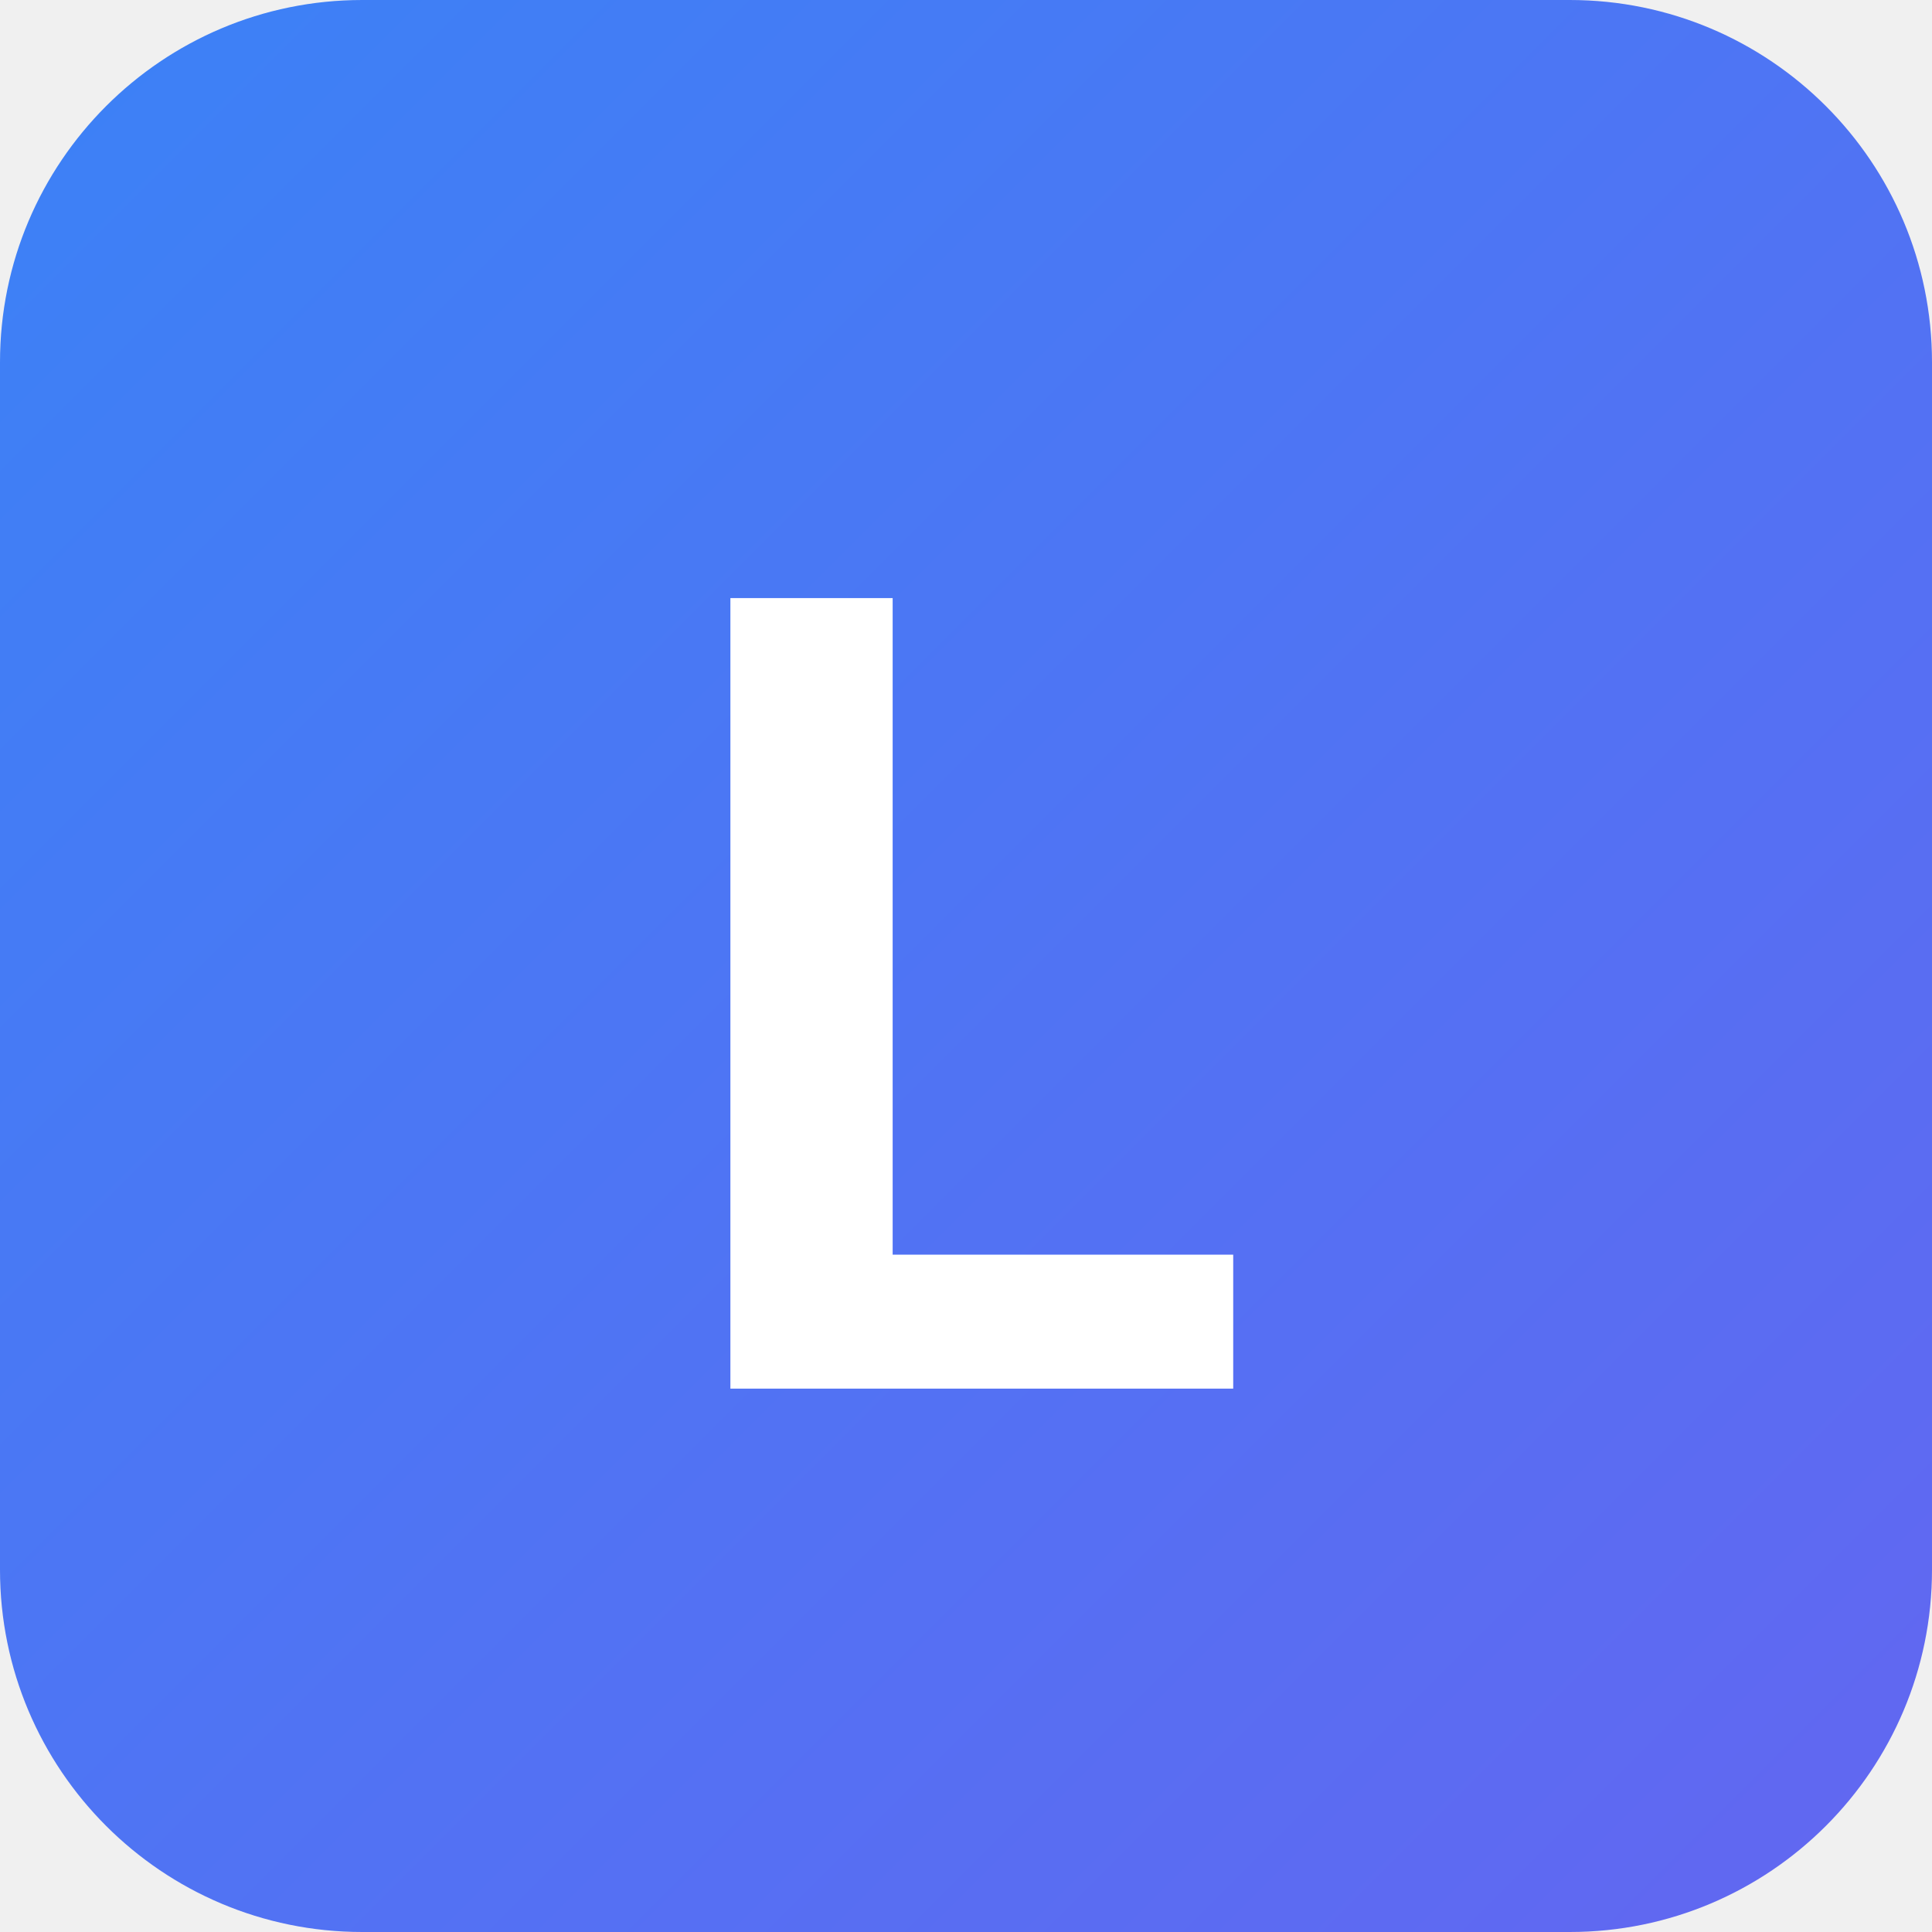
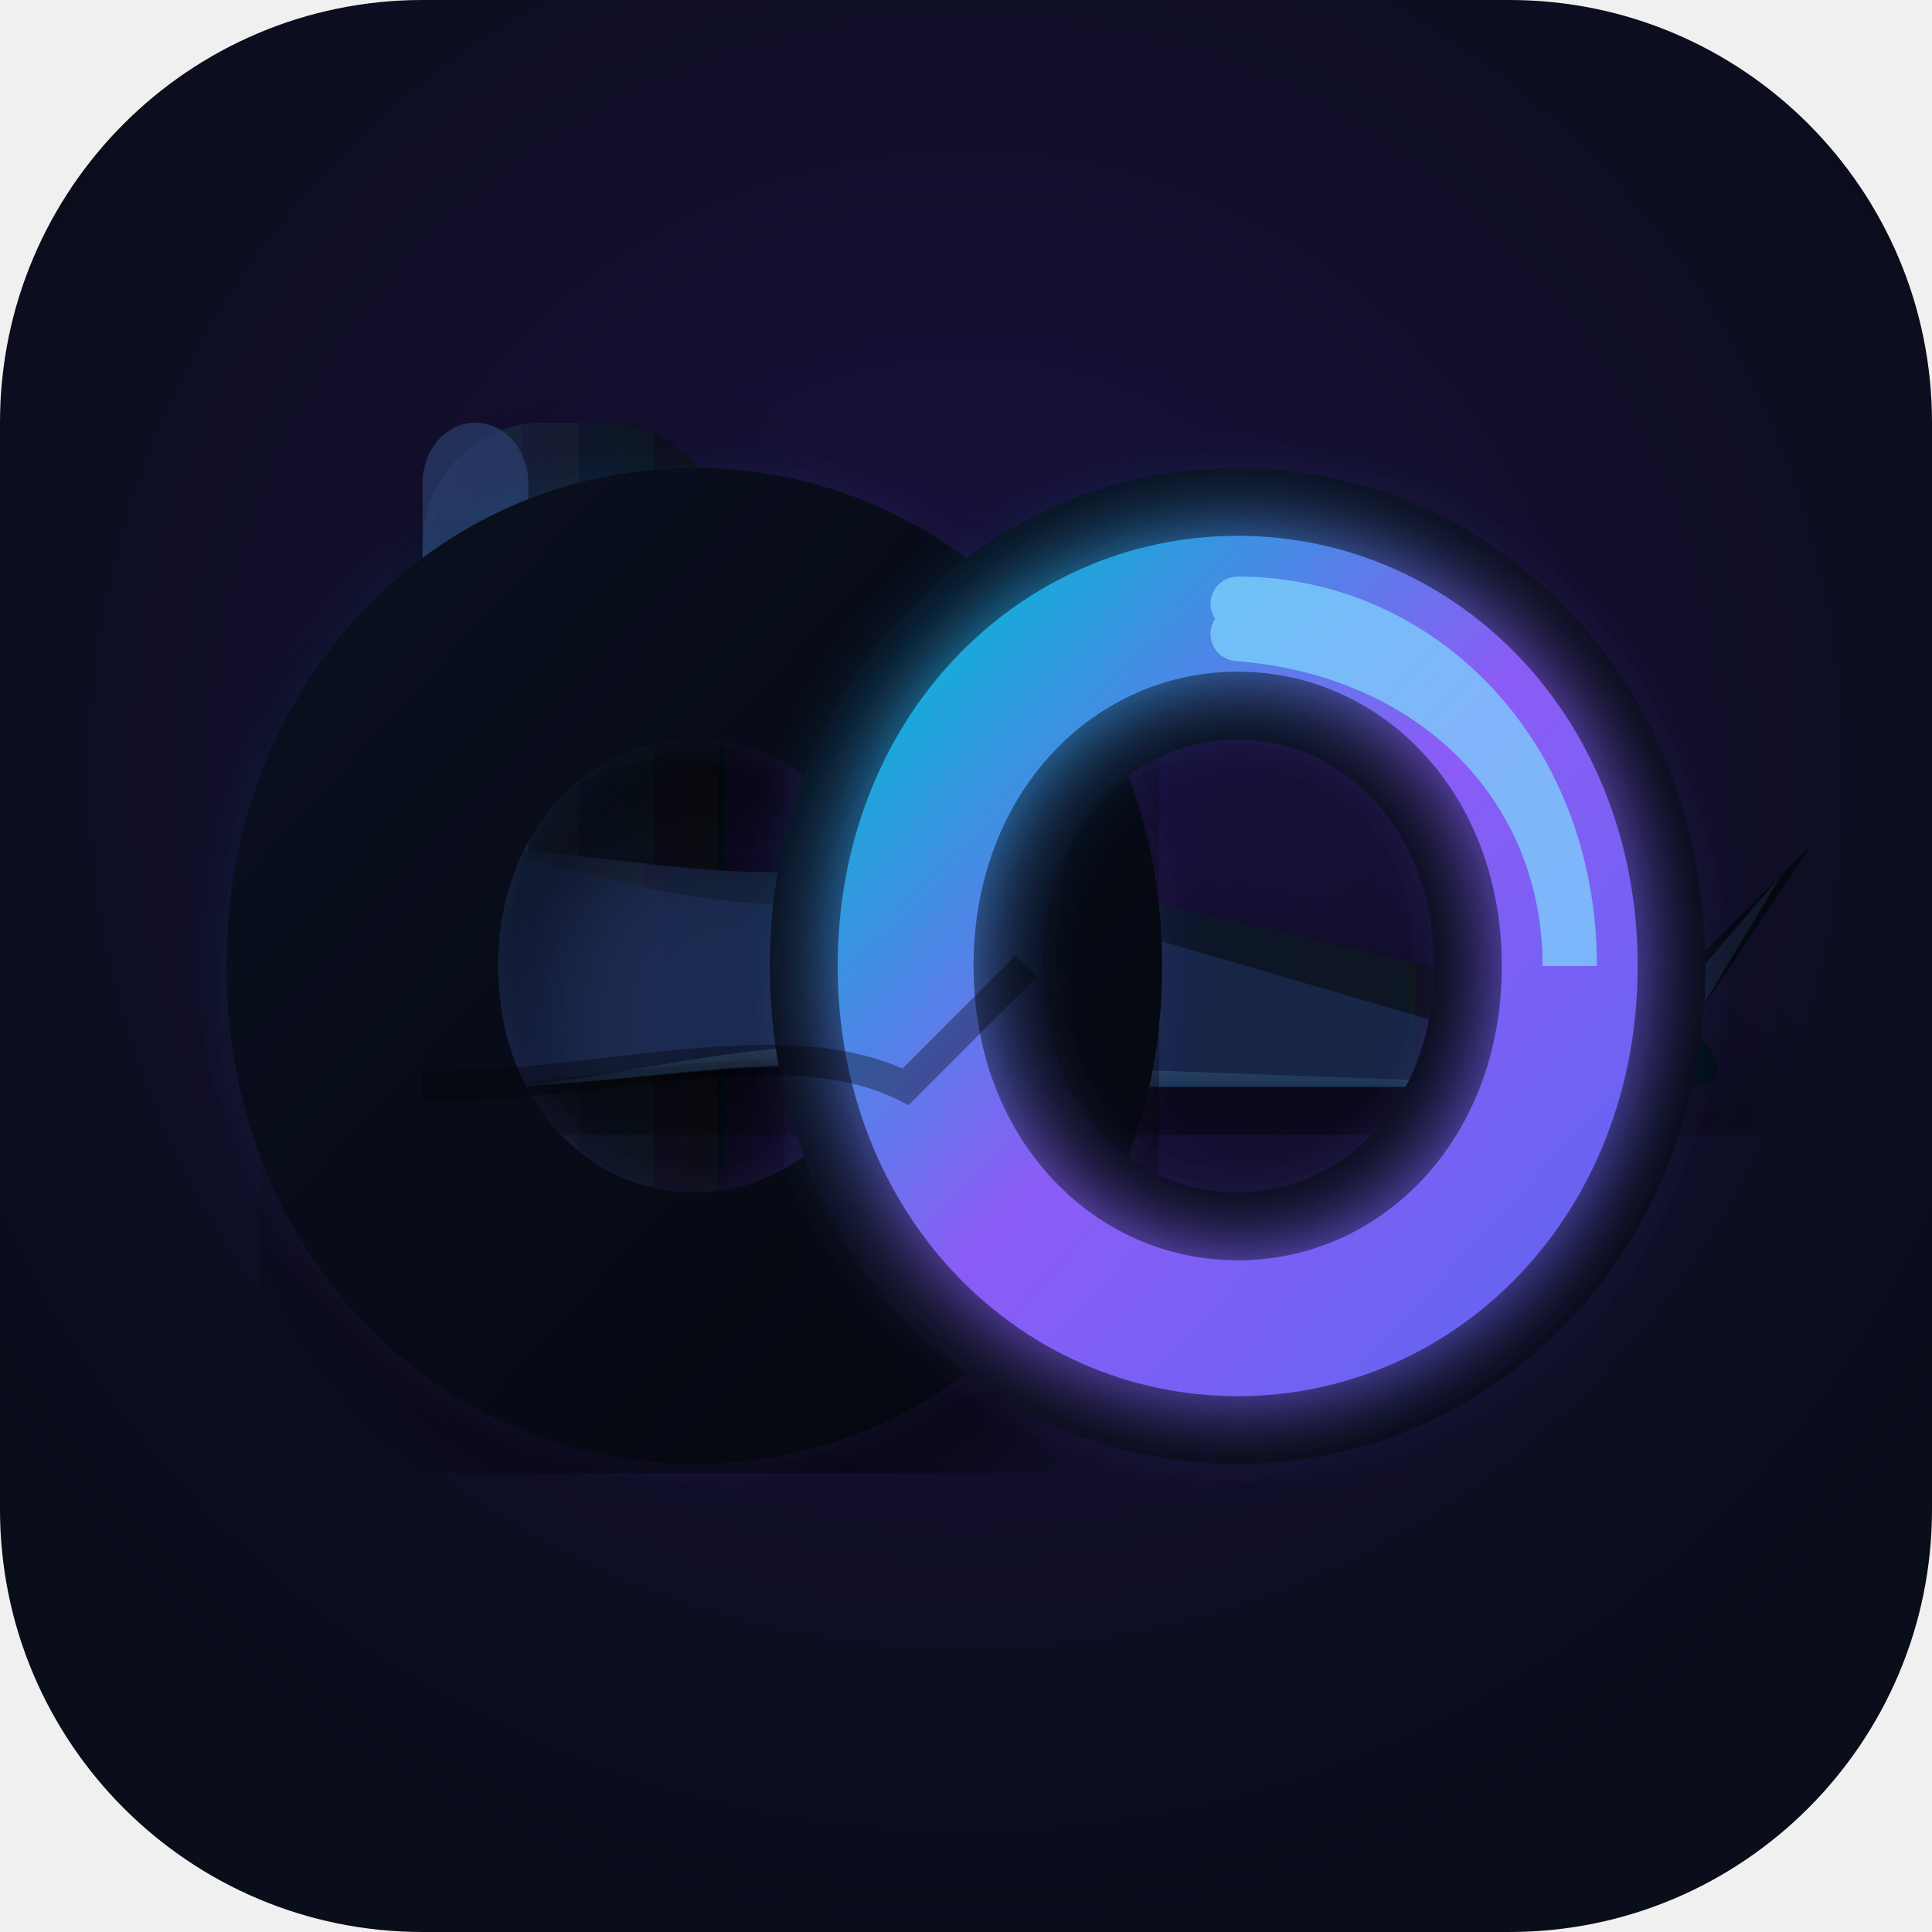
- <svg xmlns="http://www.w3.org/2000/svg" viewBox="0 0 32 32">
+ <svg xmlns="http://www.w3.org/2000/svg" viewBox="0 0 64 64" width="64" height="64">
  <defs>
-     <linearGradient id="g" x1="0%" y1="0%" x2="100%" y2="100%">
-       <stop offset="0%" style="stop-color:#3B82F6" />
-       <stop offset="100%" style="stop-color:#6366F1" />
+     <linearGradient id="ribbonGrad" x1="0%" y1="0%" x2="100%" y2="0%">
+       <stop offset="0%" stop-color="#1e2a4a" />
+       <stop offset="100%" stop-color="#060a12" />
    </linearGradient>
+     <linearGradient id="infOuter" x1="0%" y1="0%" x2="100%" y2="100%">
+       <stop offset="0%" stop-color="#0a0f1e" />
+       <stop offset="100%" stop-color="#050810" />
+     </linearGradient>
+     <linearGradient id="infInner" x1="0%" y1="0%" x2="100%" y2="100%">
+       <stop offset="0%" stop-color="#06B6D4" />
+       <stop offset="50%" stop-color="#8B5CF6" />
+       <stop offset="100%" stop-color="#6366F1" />
+     </linearGradient>
+     <linearGradient id="highlight" x1="0%" y1="0%" x2="0%" y2="100%">
+       <stop offset="0%" stop-color="#BAE6FD" stop-opacity="0.9" />
+       <stop offset="100%" stop-color="#67E8F9" stop-opacity="0.3" />
+     </linearGradient>
+     <filter id="shadow" x="-20%" y="-20%" width="140%" height="140%">
+       <feDropShadow dx="1" dy="2" stdDeviation="2" flood-color="#000" flood-opacity="0.6" />
+     </filter>
+     <filter id="glow" x="-30%" y="-30%" width="160%" height="160%">
+       <feGaussianBlur stdDeviation="1.5" result="blur" />
+       <feMerge>
+         <feMergeNode in="blur" />
+         <feMergeNode in="SourceGraphic" />
+       </feMerge>
+     </filter>
+     <radialGradient id="bg" cx="50%" cy="40%" r="60%">
+       <stop offset="0%" stop-color="#1a1040" />
+       <stop offset="100%" stop-color="#0a0d1a" />
+     </radialGradient>
  </defs>
-   <rect width="32" height="32" rx="6" fill="url(#g)" />
-   <text x="16" y="23" font-family="Inter,Arial,sans-serif" font-size="18" font-weight="700" fill="white" text-anchor="middle">L</text>
+   <rect width="64" height="64" rx="14" fill="url(#bg)" />
+   <rect x="14" y="14" width="10" height="28" rx="4" fill="url(#ribbonGrad)" filter="url(#shadow)" />
+   <rect x="14" y="14" width="3.5" height="28" rx="2" fill="#2a3f6e" opacity="0.7" />
+   <path d="M 14 36            C 20 36, 26 34, 30 36            L 56 36            C 56 36, 58 36, 56 34            L 30 28            C 26 30, 20 28, 14 28 Z" fill="url(#ribbonGrad)" filter="url(#shadow)" />
+   <path d="M 16 36            C 21 36, 27 34.5, 31 36            L 55 36            L 31 29            C 27 31, 21 29.5, 16 28 Z" fill="#1e2f5e" opacity="0.6" />
+   <path d="M 17 36            C 22 35.8, 27 34.5, 31 36            L 53 36            L 31 35.2            C 27 33.8, 22 35.5, 17 36 Z" fill="url(#highlight)" opacity="0.25" />
+   <path d="M 52 36 L 60 28 L 56 34 Z" fill="#040810" />
+   <path d="M 53 36 L 59 29 L 56 34 Z" fill="#1e2a4a" opacity="0.5" />
+   <path d="M 34 32            C 34 25, 29 20, 23 20            C 17 20, 12 25, 12 32            C 12 39, 17 44, 23 44            C 29 44, 34 39, 34 32" fill="none" stroke="url(#infOuter)" stroke-width="9" stroke-linecap="round" filter="url(#shadow)" />
+   <path d="M 34 32            C 34 25, 29 20, 23 20            C 17 20, 12 25, 12 32            C 12 39, 17 44, 23 44            C 29 44, 34 39, 34 32" fill="none" stroke="url(#infInner)" stroke-width="4.5" stroke-linecap="round" filter="url(#glow)" />
+   <path d="M 23 20            C 17 20, 12 25, 12 32            C 12 26, 16.5 21.5, 23 21" fill="none" stroke="#7DD3FC" stroke-width="1.8" stroke-linecap="round" opacity="0.75" />
+   <path d="M 34 32            C 34 25, 29 20, 23 20            C 17 20, 12 25, 12 32            C 12 39, 17 44, 23 44            C 29 44, 34 39, 34 32" fill="none" stroke="url(#infOuter)" stroke-width="9" stroke-linecap="round" />
+   <path d="M 30 32            C 30 25, 35 20, 41 20            C 47 20, 52 25, 52 32            C 52 39, 47 44, 41 44            C 35 44, 30 39, 30 32" fill="none" stroke="url(#infOuter)" stroke-width="9" stroke-linecap="round" />
+   <path d="M 30 32            C 30 25, 35 20, 41 20            C 47 20, 52 25, 52 32            C 52 39, 47 44, 41 44            C 35 44, 30 39, 30 32" fill="none" stroke="url(#infInner)" stroke-width="4.5" stroke-linecap="round" filter="url(#glow)" />
+   <path d="M 41 20            C 47 20, 52 25, 52 32            C 52 26, 47.5 21.5, 41 21" fill="none" stroke="#7DD3FC" stroke-width="1.8" stroke-linecap="round" opacity="0.75" />
+   <path d="M 14 36 C 20 36, 26 34, 30 36 L 34 32" fill="none" stroke="#000" stroke-width="1" opacity="0.35" />
</svg>
